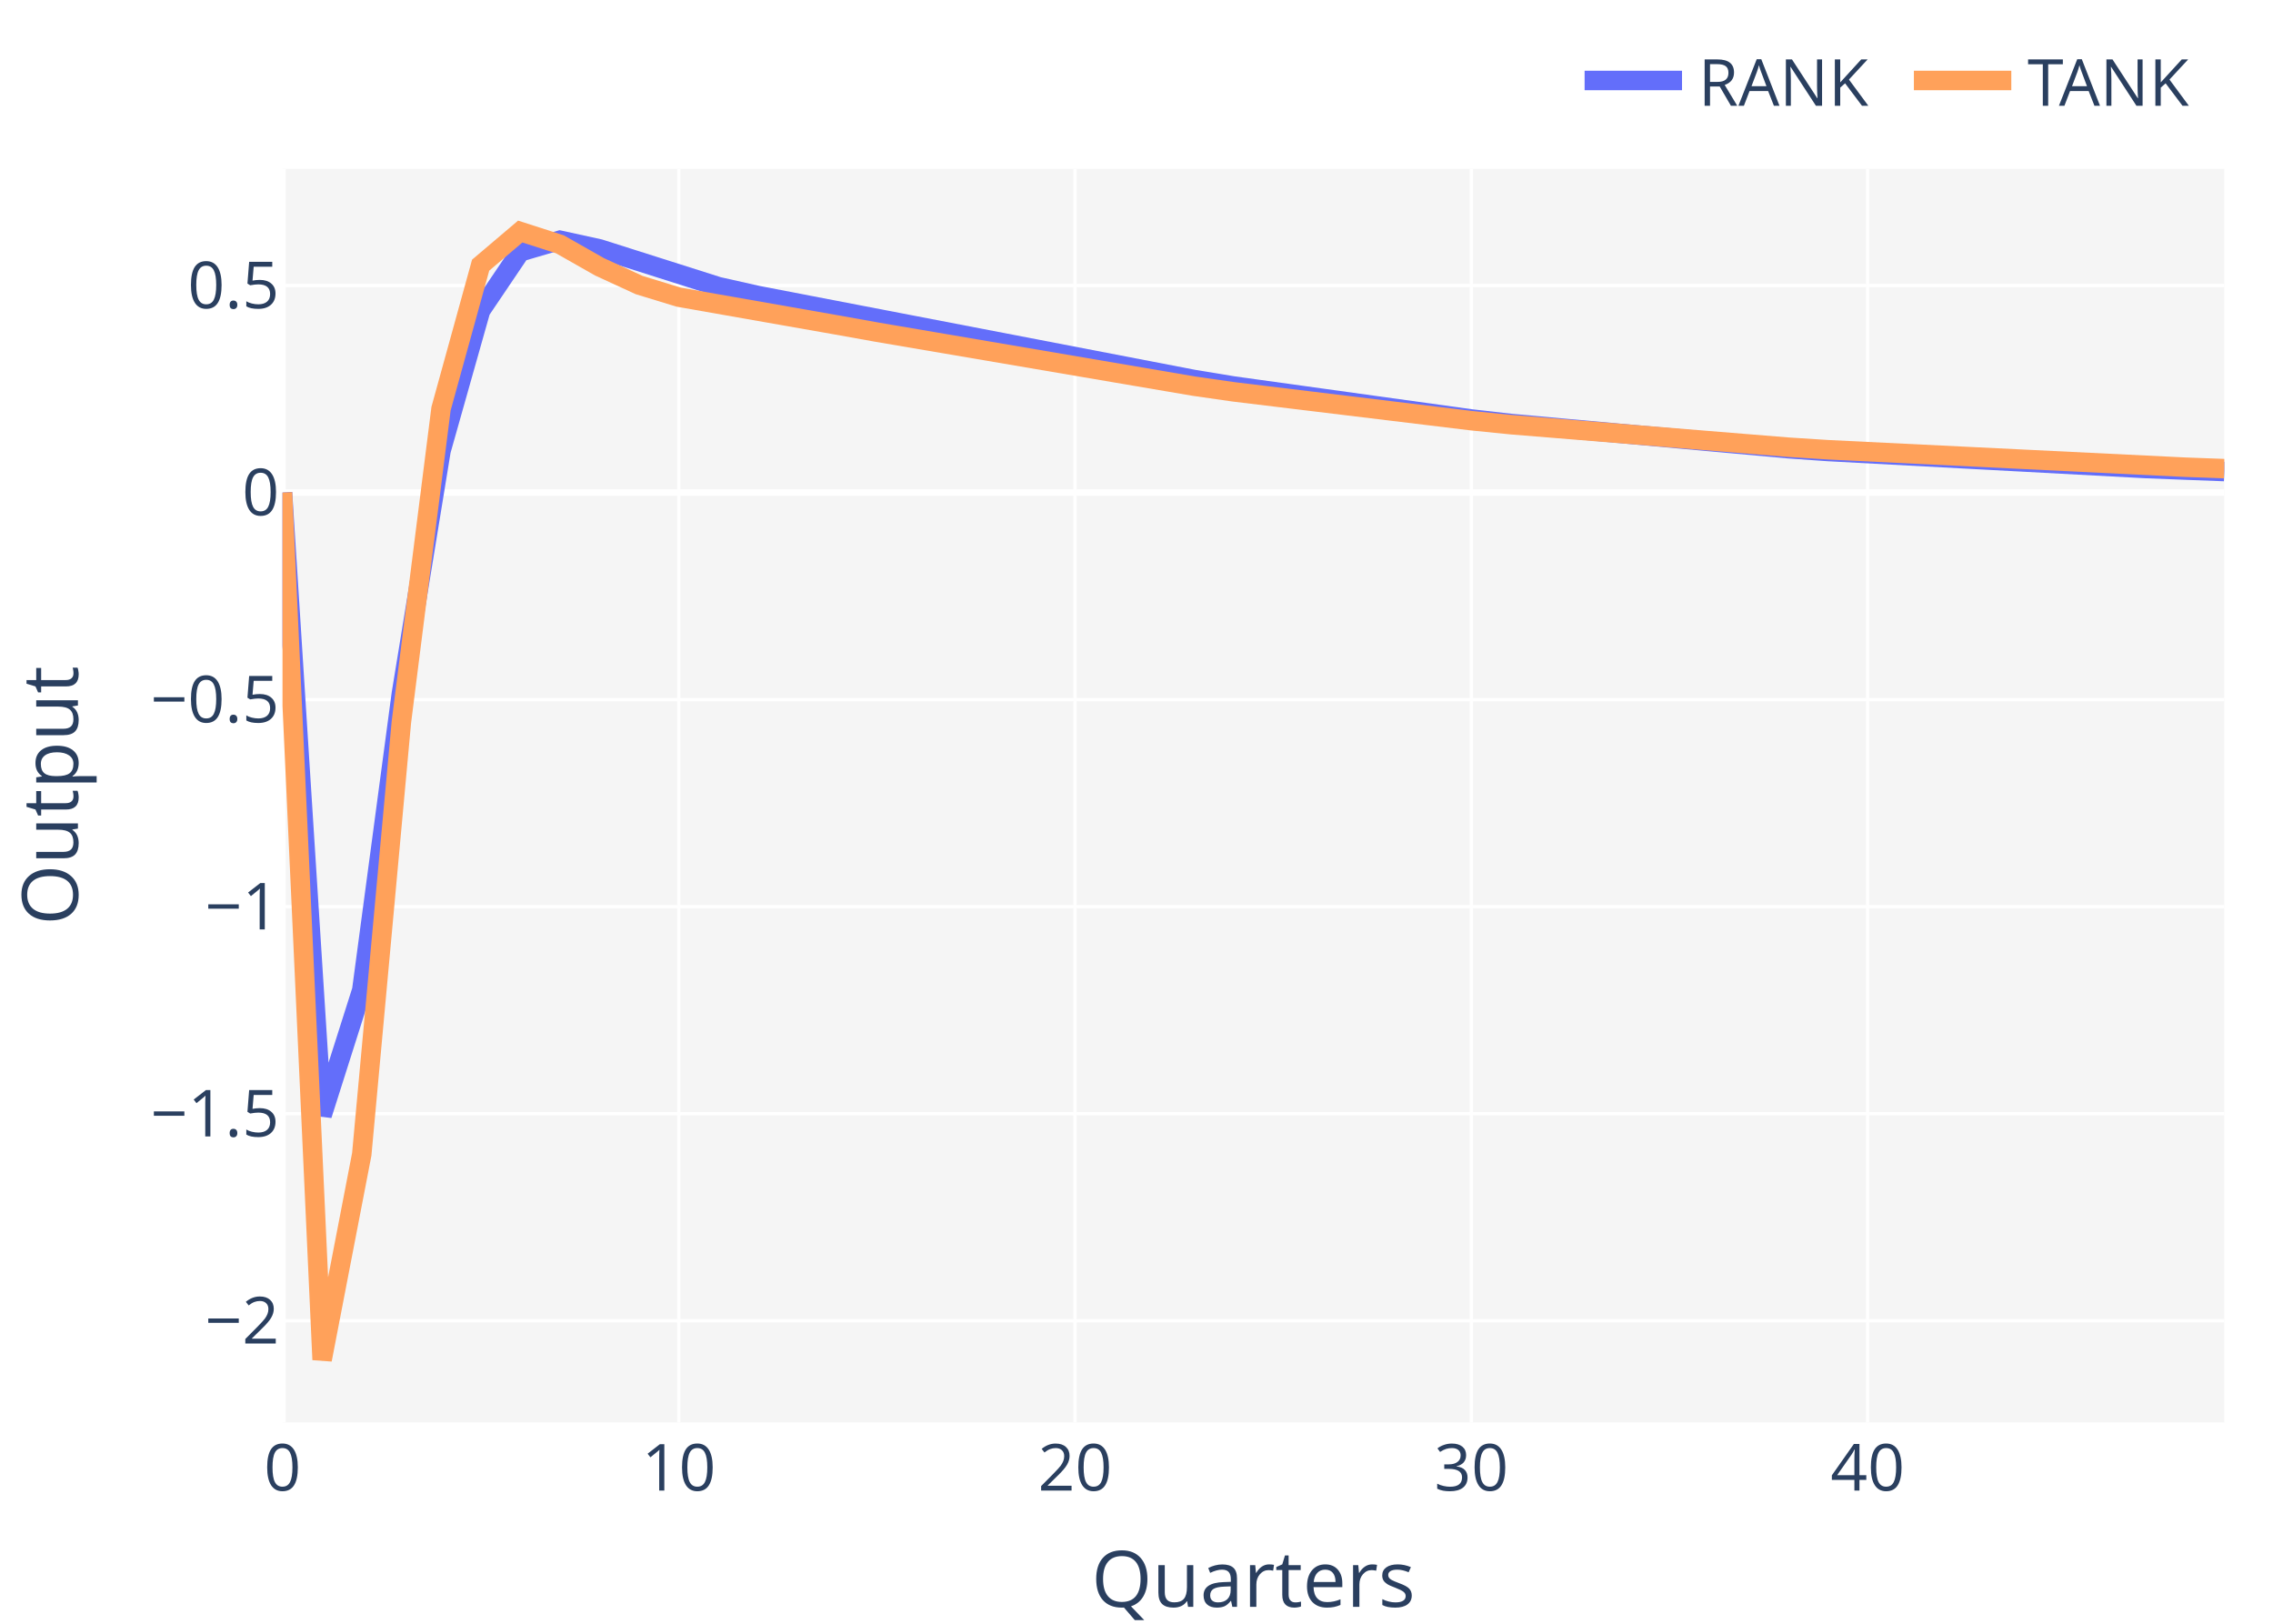
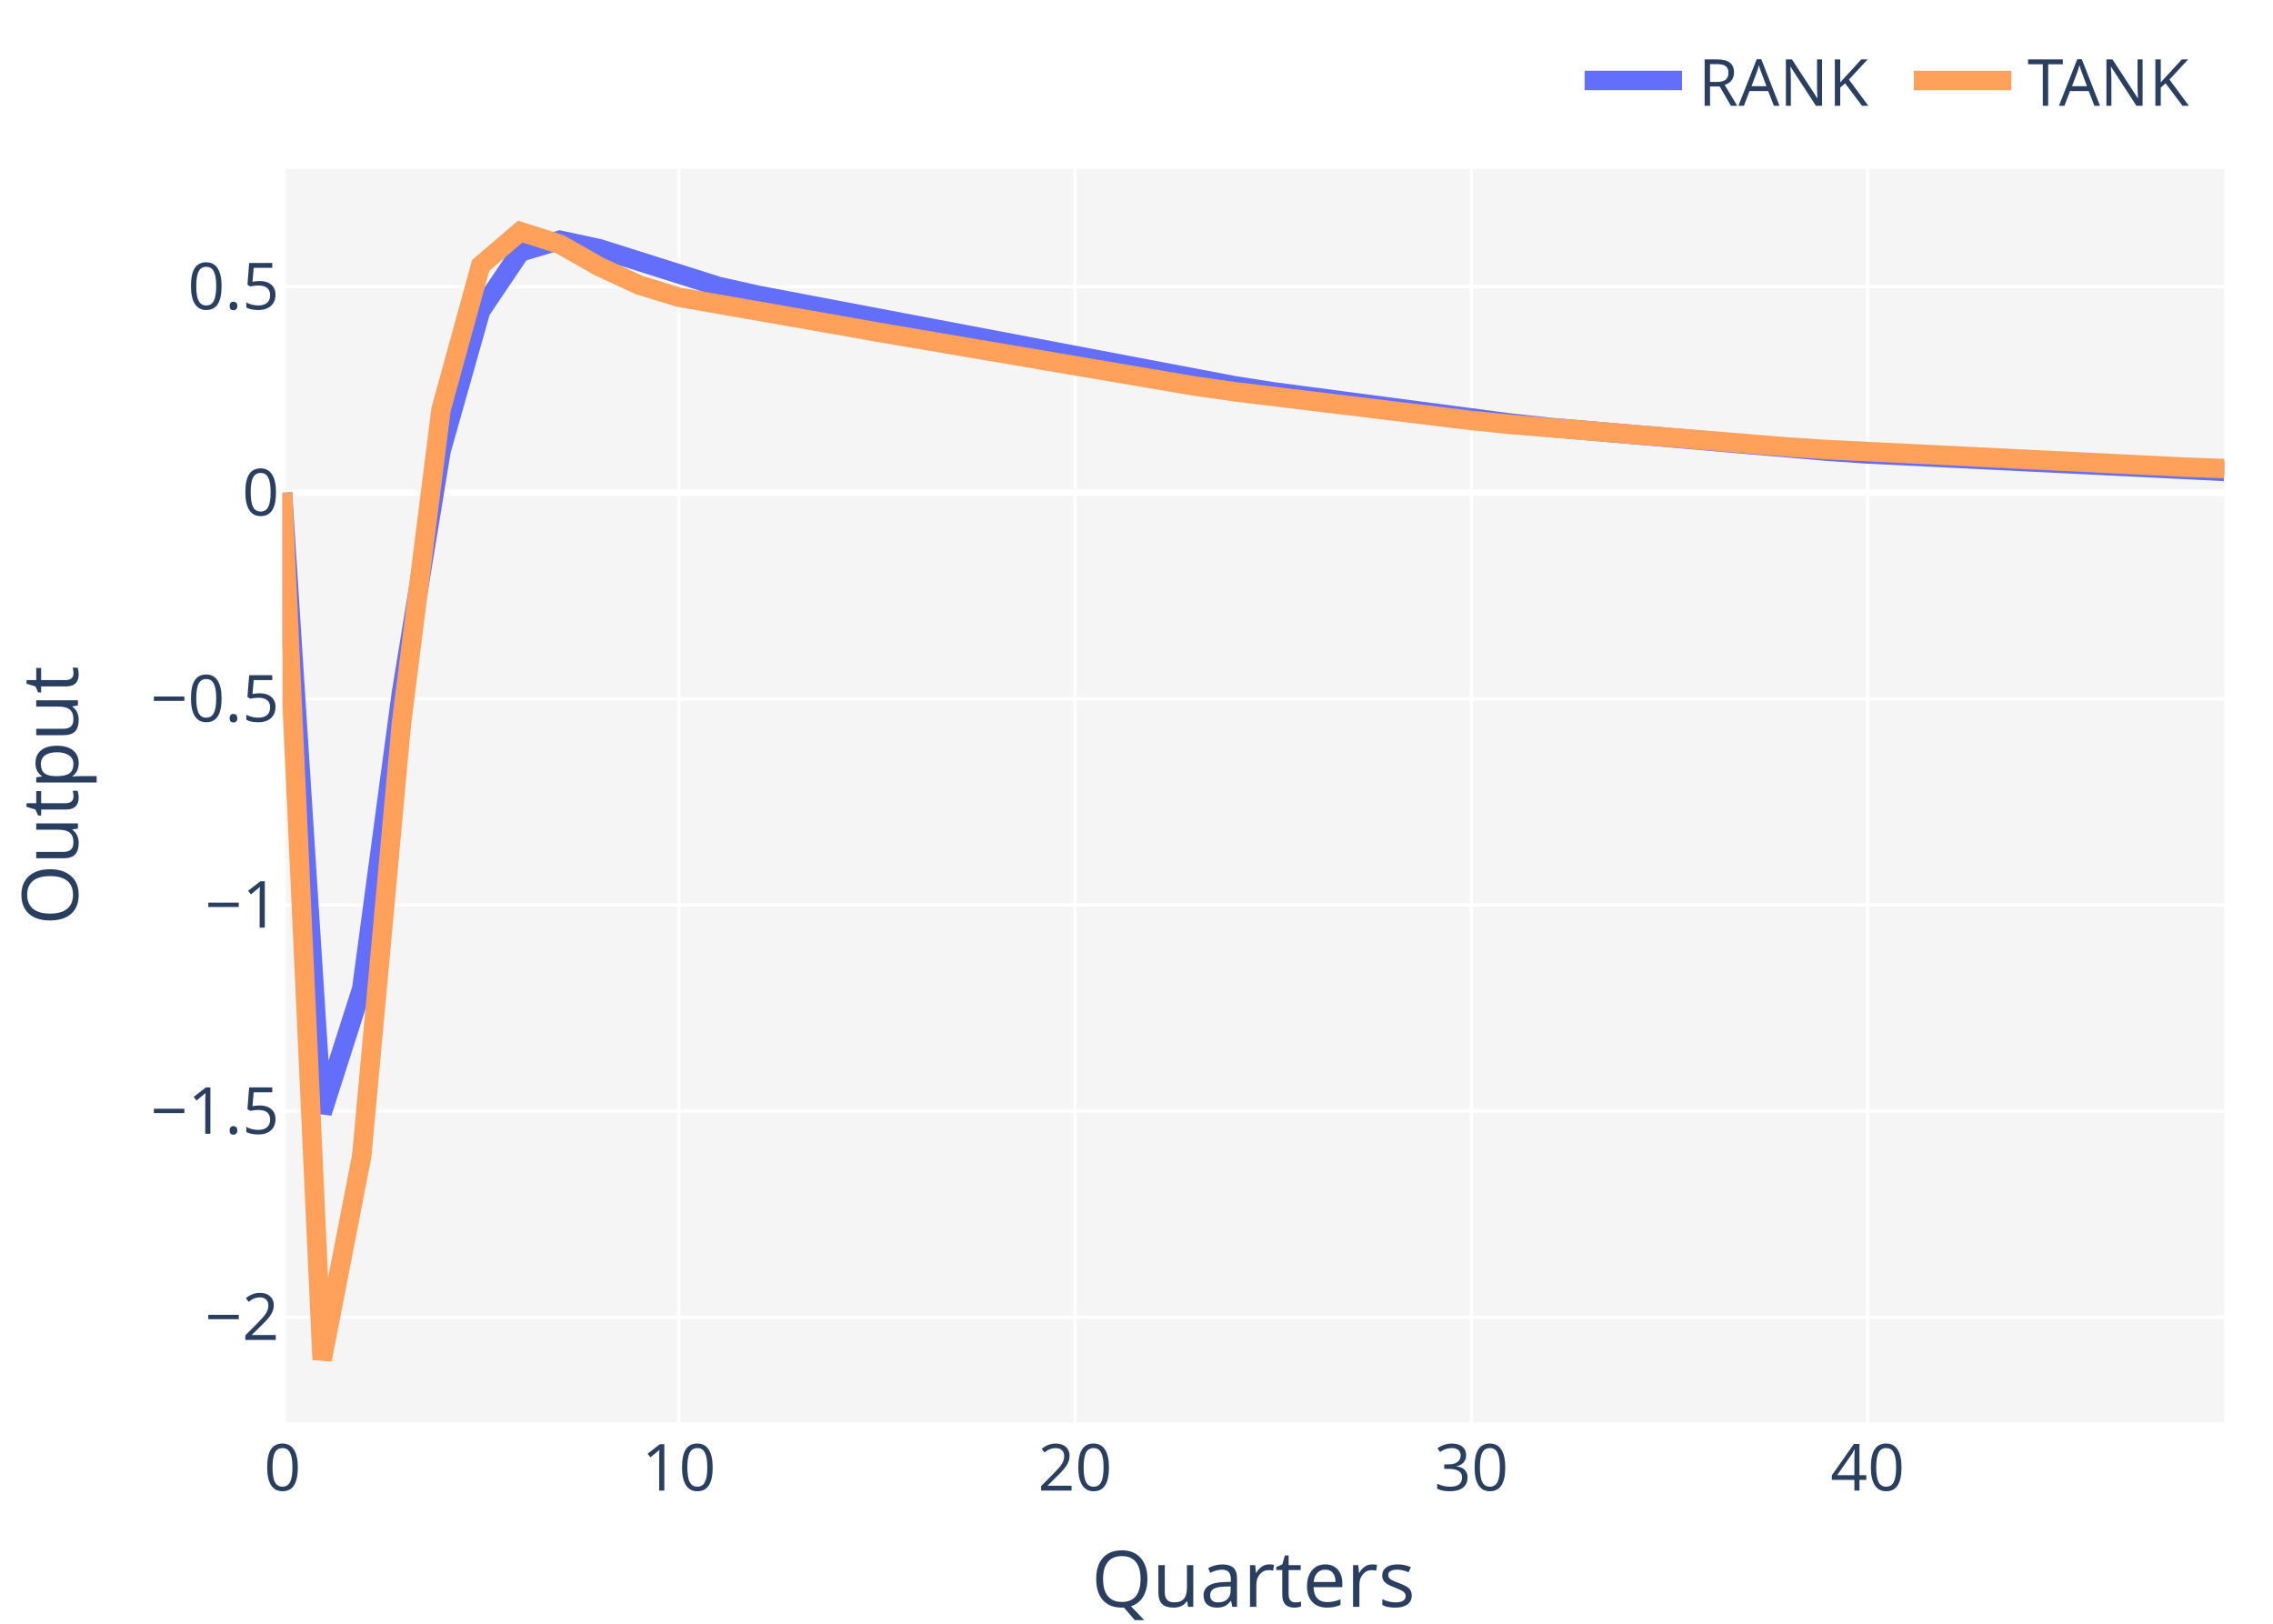
<svg xmlns="http://www.w3.org/2000/svg" class="main-svg" width="700" height="500" style="" viewBox="0 0 700 500">
  <rect x="0" y="0" width="700" height="500" style="fill: rgb(255, 255, 255); fill-opacity: 1;" />
-   <defs id="defs-bb5889">
+   <defs id="defs-e2b988">
    <g class="clips">
-       <clipPath id="clipbb5889xyplot" class="plotclip">
+       <clipPath id="clipe2b988xyplot" class="plotclip">
        <rect width="598" height="386" />
      </clipPath>
-       <clipPath class="axesclip" id="clipbb5889x">
+       <clipPath class="axesclip" id="clipe2b988x">
        <rect x="87" y="0" width="598" height="500" />
      </clipPath>
-       <clipPath class="axesclip" id="clipbb5889y">
+       <clipPath class="axesclip" id="clipe2b988y">
        <rect x="0" y="52" width="700" height="386" />
      </clipPath>
-       <clipPath class="axesclip" id="clipbb5889xy">
+       <clipPath class="axesclip" id="clipe2b988xy">
        <rect x="87" y="52" width="598" height="386" />
      </clipPath>
    </g>
    <g class="gradients" />
    <g class="patterns" />
  </defs>
  <g class="bglayer">
    <rect class="bg" x="87" y="52" width="598" height="386" style="fill: rgb(245, 245, 245); fill-opacity: 1; stroke-width: 0;" />
  </g>
  <g class="layer-below">
    <g class="imagelayer" />
    <g class="shapelayer" />
  </g>
  <g class="cartesianlayer">
    <g class="subplot xy">
      <g class="layer-subplot">
        <g class="shapelayer" />
        <g class="imagelayer" />
      </g>
      <g class="minor-gridlayer">
        <g class="x" />
        <g class="y" />
      </g>
      <g class="gridlayer">
        <g class="x">
          <path class="xgrid crisp" transform="translate(209.04,0)" d="M0,52v386" style="stroke: rgb(255, 255, 255); stroke-opacity: 1; stroke-width: 1px;" />
          <path class="xgrid crisp" transform="translate(331.08,0)" d="M0,52v386" style="stroke: rgb(255, 255, 255); stroke-opacity: 1; stroke-width: 1px;" />
          <path class="xgrid crisp" transform="translate(453.12,0)" d="M0,52v386" style="stroke: rgb(255, 255, 255); stroke-opacity: 1; stroke-width: 1px;" />
          <path class="xgrid crisp" transform="translate(575.16,0)" d="M0,52v386" style="stroke: rgb(255, 255, 255); stroke-opacity: 1; stroke-width: 1px;" />
        </g>
        <g class="y">
-           <path class="ygrid crisp" transform="translate(0,406.71)" d="M87,0h598" style="stroke: rgb(255, 255, 255); stroke-opacity: 1; stroke-width: 1px;" />
-           <path class="ygrid crisp" transform="translate(0,342.95)" d="M87,0h598" style="stroke: rgb(255, 255, 255); stroke-opacity: 1; stroke-width: 1px;" />
-           <path class="ygrid crisp" transform="translate(0,279.19)" d="M87,0h598" style="stroke: rgb(255, 255, 255); stroke-opacity: 1; stroke-width: 1px;" />
-           <path class="ygrid crisp" transform="translate(0,215.43)" d="M87,0h598" style="stroke: rgb(255, 255, 255); stroke-opacity: 1; stroke-width: 1px;" />
-           <path class="ygrid crisp" transform="translate(0,87.91)" d="M87,0h598" style="stroke: rgb(255, 255, 255); stroke-opacity: 1; stroke-width: 1px;" />
+           <path class="ygrid crisp" transform="translate(0,405.6)" d="M87,0h598" style="stroke: rgb(255, 255, 255); stroke-opacity: 1; stroke-width: 1px;" />
+           <path class="ygrid crisp" transform="translate(0,342.13)" d="M87,0h598" style="stroke: rgb(255, 255, 255); stroke-opacity: 1; stroke-width: 1px;" />
+           <path class="ygrid crisp" transform="translate(0,278.66)" d="M87,0h598" style="stroke: rgb(255, 255, 255); stroke-opacity: 1; stroke-width: 1px;" />
+           <path class="ygrid crisp" transform="translate(0,215.2)" d="M87,0h598" style="stroke: rgb(255, 255, 255); stroke-opacity: 1; stroke-width: 1px;" />
+           <path class="ygrid crisp" transform="translate(0,88.26)" d="M87,0h598" style="stroke: rgb(255, 255, 255); stroke-opacity: 1; stroke-width: 1px;" />
        </g>
      </g>
      <g class="zerolinelayer">
        <path class="xzl zl crisp" transform="translate(87,0)" d="M0,52v386" style="stroke: rgb(255, 255, 255); stroke-opacity: 1; stroke-width: 2px;" />
-         <path class="yzl zl crisp" transform="translate(0,151.67)" d="M87,0h598" style="stroke: rgb(255, 255, 255); stroke-opacity: 1; stroke-width: 2px;" />
+         <path class="yzl zl crisp" transform="translate(0,151.73)" d="M87,0h598" style="stroke: rgb(255, 255, 255); stroke-opacity: 1; stroke-width: 2px;" />
      </g>
      <path class="xlines-below" />
      <path class="ylines-below" />
      <g class="overlines-below" />
      <g class="xaxislayer-below" />
      <g class="yaxislayer-below" />
      <g class="overaxes-below" />
-       <g class="plot" transform="translate(87,52)" clip-path="url(#clipbb5889xyplot)">
+       <g class="plot" transform="translate(87,52)" clip-path="url(#clipe2b988xyplot)">
        <g class="scatterlayer mlayer">
-           <g class="trace scatter trace0f9cdc" style="stroke-miterlimit: 2; opacity: 1;">
+           <g class="trace scatter trace770e90" style="stroke-miterlimit: 2; opacity: 1;">
            <g class="fills" />
            <g class="errorbars" />
            <g class="lines">
-               <path class="js-line" d="M0,99.67L12.2,291.37L24.41,252.91L36.61,161.55L48.82,86.8L61.02,43.61L73.22,25.55L85.43,21.97L97.63,24.64L134.24,36.27L146.45,39.01L280.69,64.86L292.9,66.87L366.12,77.02L378.33,78.41L463.76,86.17L475.96,87.03L573.59,92.26L585.8,92.74L598,93.2" style="vector-effect: non-scaling-stroke; fill: none; stroke: rgb(99, 110, 250); stroke-opacity: 1; stroke-width: 6px; opacity: 1;" />
+               <path class="js-line" d="M0,99.73L12.2,290.64L24.41,252.46L36.61,161.45L48.82,86.87L61.02,43.7L73.22,25.6L85.43,21.97L97.63,24.61L134.24,36.2L146.45,38.93L292.9,66.74L305.1,68.66L378.33,78.31L390.53,79.63L475.96,86.96L488.16,87.78L598,93.16" style="vector-effect: non-scaling-stroke; fill: none; stroke: rgb(99, 110, 250); stroke-opacity: 1; stroke-width: 6px; opacity: 1;" />
            </g>
            <g class="points" />
            <g class="text" />
          </g>
-           <g class="trace scatter tracebe7ec2" style="stroke-miterlimit: 2; opacity: 1;">
+           <g class="trace scatter traced8a5ed" style="stroke-miterlimit: 2; opacity: 1;">
            <g class="fills" />
            <g class="errorbars" />
            <g class="lines">
-               <path class="js-line" d="M0,99.67L12.2,366.7L24.41,303.43L36.61,170.38L48.82,73.86L61.02,29.65L73.22,19.3L85.43,23.23L97.63,30.16L109.84,35.78L122.04,39.51L170.86,48.09L183.06,50.28L280.69,66.91L292.9,68.66L366.12,77.54L378.33,78.77L463.76,85.71L475.96,86.49L585.8,91.86L598,92.31" style="vector-effect: non-scaling-stroke; fill: none; stroke: rgb(255, 161, 90); stroke-opacity: 1; stroke-width: 6px; opacity: 1;" />
+               <path class="js-line" d="M0,99.73L12.2,366.7L24.41,303.86L36.61,170.87L48.82,74.15L61.02,29.75L73.22,19.3L85.43,23.21L97.63,30.14L109.84,35.78L122.04,39.52L170.86,48.06L183.06,50.24L280.69,66.84L292.9,68.59L366.12,77.48L378.33,78.71L463.76,85.67L475.96,86.46L585.8,91.85L598,92.29" style="vector-effect: non-scaling-stroke; fill: none; stroke: rgb(255, 161, 90); stroke-opacity: 1; stroke-width: 6px; opacity: 1;" />
            </g>
            <g class="points" />
            <g class="text" />
          </g>
        </g>
      </g>
      <g class="overplot" />
      <path class="xlines-above crisp" d="M0,0" style="fill: none;" />
      <path class="ylines-above crisp" d="M0,0" style="fill: none;" />
      <g class="overlines-above" />
      <g class="xaxislayer-above">
        <g class="xtick">
          <text text-anchor="middle" x="0" y="459" transform="translate(87,0)" style="font-family: 'Open Sans', verdana, arial, sans-serif; font-size: 20px; fill: rgb(42, 63, 95); fill-opacity: 1; white-space: pre; opacity: 1;">0</text>
        </g>
        <g class="xtick">
          <text text-anchor="middle" x="0" y="459" style="font-family: 'Open Sans', verdana, arial, sans-serif; font-size: 20px; fill: rgb(42, 63, 95); fill-opacity: 1; white-space: pre; opacity: 1;" transform="translate(209.04,0)">10</text>
        </g>
        <g class="xtick">
          <text text-anchor="middle" x="0" y="459" style="font-family: 'Open Sans', verdana, arial, sans-serif; font-size: 20px; fill: rgb(42, 63, 95); fill-opacity: 1; white-space: pre; opacity: 1;" transform="translate(331.08,0)">20</text>
        </g>
        <g class="xtick">
          <text text-anchor="middle" x="0" y="459" style="font-family: 'Open Sans', verdana, arial, sans-serif; font-size: 20px; fill: rgb(42, 63, 95); fill-opacity: 1; white-space: pre; opacity: 1;" transform="translate(453.12,0)">30</text>
        </g>
        <g class="xtick">
          <text text-anchor="middle" x="0" y="459" style="font-family: 'Open Sans', verdana, arial, sans-serif; font-size: 20px; fill: rgb(42, 63, 95); fill-opacity: 1; white-space: pre; opacity: 1;" transform="translate(575.16,0)">40</text>
        </g>
      </g>
      <g class="yaxislayer-above">
        <g class="ytick">
-           <text text-anchor="end" x="86" y="7" transform="translate(0,406.71)" style="font-family: 'Open Sans', verdana, arial, sans-serif; font-size: 20px; fill: rgb(42, 63, 95); fill-opacity: 1; white-space: pre; opacity: 1;">−2</text>
+           <text text-anchor="end" x="86" y="7" transform="translate(0,405.6)" style="font-family: 'Open Sans', verdana, arial, sans-serif; font-size: 20px; fill: rgb(42, 63, 95); fill-opacity: 1; white-space: pre; opacity: 1;">−2</text>
        </g>
        <g class="ytick">
-           <text text-anchor="end" x="86" y="7" style="font-family: 'Open Sans', verdana, arial, sans-serif; font-size: 20px; fill: rgb(42, 63, 95); fill-opacity: 1; white-space: pre; opacity: 1;" transform="translate(0,342.95)">−1.5</text>
+           <text text-anchor="end" x="86" y="7" style="font-family: 'Open Sans', verdana, arial, sans-serif; font-size: 20px; fill: rgb(42, 63, 95); fill-opacity: 1; white-space: pre; opacity: 1;" transform="translate(0,342.13)">−1.5</text>
        </g>
        <g class="ytick">
-           <text text-anchor="end" x="86" y="7" style="font-family: 'Open Sans', verdana, arial, sans-serif; font-size: 20px; fill: rgb(42, 63, 95); fill-opacity: 1; white-space: pre; opacity: 1;" transform="translate(0,279.19)">−1</text>
+           <text text-anchor="end" x="86" y="7" style="font-family: 'Open Sans', verdana, arial, sans-serif; font-size: 20px; fill: rgb(42, 63, 95); fill-opacity: 1; white-space: pre; opacity: 1;" transform="translate(0,278.66)">−1</text>
        </g>
        <g class="ytick">
-           <text text-anchor="end" x="86" y="7" style="font-family: 'Open Sans', verdana, arial, sans-serif; font-size: 20px; fill: rgb(42, 63, 95); fill-opacity: 1; white-space: pre; opacity: 1;" transform="translate(0,215.43)">−0.5</text>
+           <text text-anchor="end" x="86" y="7" style="font-family: 'Open Sans', verdana, arial, sans-serif; font-size: 20px; fill: rgb(42, 63, 95); fill-opacity: 1; white-space: pre; opacity: 1;" transform="translate(0,215.2)">−0.5</text>
        </g>
        <g class="ytick">
-           <text text-anchor="end" x="86" y="7" style="font-family: 'Open Sans', verdana, arial, sans-serif; font-size: 20px; fill: rgb(42, 63, 95); fill-opacity: 1; white-space: pre; opacity: 1;" transform="translate(0,151.67)">0</text>
+           <text text-anchor="end" x="86" y="7" style="font-family: 'Open Sans', verdana, arial, sans-serif; font-size: 20px; fill: rgb(42, 63, 95); fill-opacity: 1; white-space: pre; opacity: 1;" transform="translate(0,151.73)">0</text>
        </g>
        <g class="ytick">
-           <text text-anchor="end" x="86" y="7" style="font-family: 'Open Sans', verdana, arial, sans-serif; font-size: 20px; fill: rgb(42, 63, 95); fill-opacity: 1; white-space: pre; opacity: 1;" transform="translate(0,87.91)">0.5</text>
+           <text text-anchor="end" x="86" y="7" style="font-family: 'Open Sans', verdana, arial, sans-serif; font-size: 20px; fill: rgb(42, 63, 95); fill-opacity: 1; white-space: pre; opacity: 1;" transform="translate(0,88.26)">0.5</text>
        </g>
      </g>
      <g class="overaxes-above" />
    </g>
  </g>
  <g class="polarlayer" />
  <g class="smithlayer" />
  <g class="ternarylayer" />
  <g class="geolayer" />
  <g class="funnelarealayer" />
  <g class="pielayer" />
  <g class="iciclelayer" />
  <g class="treemaplayer" />
  <g class="sunburstlayer" />
  <g class="glimages" />
-   <defs id="topdefs-bb5889">
+   <defs id="topdefs-e2b988">
    <g class="clips" />
-     <clipPath id="legendbb5889">
+     <clipPath id="legende2b988">
      <rect width="202" height="39" x="0" y="0" />
    </clipPath>
  </defs>
  <g class="layer-above">
    <g class="imagelayer" />
    <g class="shapelayer" />
  </g>
  <g class="infolayer">
    <g class="legend" pointer-events="all" transform="translate(483,5.28)">
      <rect class="bg" shape-rendering="crispEdges" width="202" height="39" x="0" y="0" style="stroke: rgb(68, 68, 68); stroke-opacity: 1; fill: rgb(255, 255, 255); fill-opacity: 1; stroke-width: 0px;" />
-       <g class="scrollbox" transform="" clip-path="url(#legendbb5889)">
+       <g class="scrollbox" transform="" clip-path="url(#legende2b988)">
        <g class="groups" transform="">
          <g class="traces" transform="translate(0,19.5)" style="opacity: 1;">
            <text class="legendtext" text-anchor="start" x="40" y="7.8" style="font-family: 'Open Sans', verdana, arial, sans-serif; font-size: 20px; fill: rgb(42, 63, 95); fill-opacity: 1; white-space: pre;">RANK</text>
            <g class="layers" style="opacity: 1;">
              <g class="legendfill" />
              <g class="legendlines">
                <path class="js-line" d="M5,0h30" style="fill: none; stroke: rgb(99, 110, 250); stroke-opacity: 1; stroke-width: 6px;" />
              </g>
              <g class="legendsymbols">
                <g class="legendpoints" />
              </g>
            </g>
            <rect class="legendtoggle" x="0" y="-14.5" width="98.906" height="29" style="fill: rgb(0, 0, 0); fill-opacity: 0;" />
          </g>
        </g>
        <g class="groups" transform="translate(101.4062,0)">
          <g class="traces" transform="translate(0,19.5)" style="opacity: 1;">
            <text class="legendtext" text-anchor="start" x="40" y="7.8" style="font-family: 'Open Sans', verdana, arial, sans-serif; font-size: 20px; fill: rgb(42, 63, 95); fill-opacity: 1; white-space: pre;">TANK</text>
            <g class="layers" style="opacity: 1;">
              <g class="legendfill" />
              <g class="legendlines">
                <path class="js-line" d="M5,0h30" style="fill: none; stroke: rgb(255, 161, 90); stroke-opacity: 1; stroke-width: 6px;" />
              </g>
              <g class="legendsymbols">
                <g class="legendpoints" />
              </g>
            </g>
            <rect class="legendtoggle" x="0" y="-14.5" width="97.328" height="29" style="fill: rgb(0, 0, 0); fill-opacity: 0;" />
          </g>
        </g>
      </g>
      <rect class="scrollbar" rx="20" ry="3" width="0" height="0" x="0" y="0" style="fill: rgb(128, 139, 164); fill-opacity: 1;" />
    </g>
    <g class="g-gtitle" />
    <g class="g-xtitle">
      <text class="xtitle" x="386" y="494.8" text-anchor="middle" style="font-family: 'Open Sans', verdana, arial, sans-serif; font-size: 24px; fill: rgb(42, 63, 95); opacity: 1; font-weight: normal; white-space: pre;">Quarters</text>
    </g>
    <g class="g-ytitle" transform="translate(18.87793,0)">
      <text class="ytitle" transform="rotate(-90,5.121875,245)" x="5.122" y="245" text-anchor="middle" style="font-family: 'Open Sans', verdana, arial, sans-serif; font-size: 24px; fill: rgb(42, 63, 95); opacity: 1; font-weight: normal; white-space: pre;">Output</text>
    </g>
  </g>
</svg>
